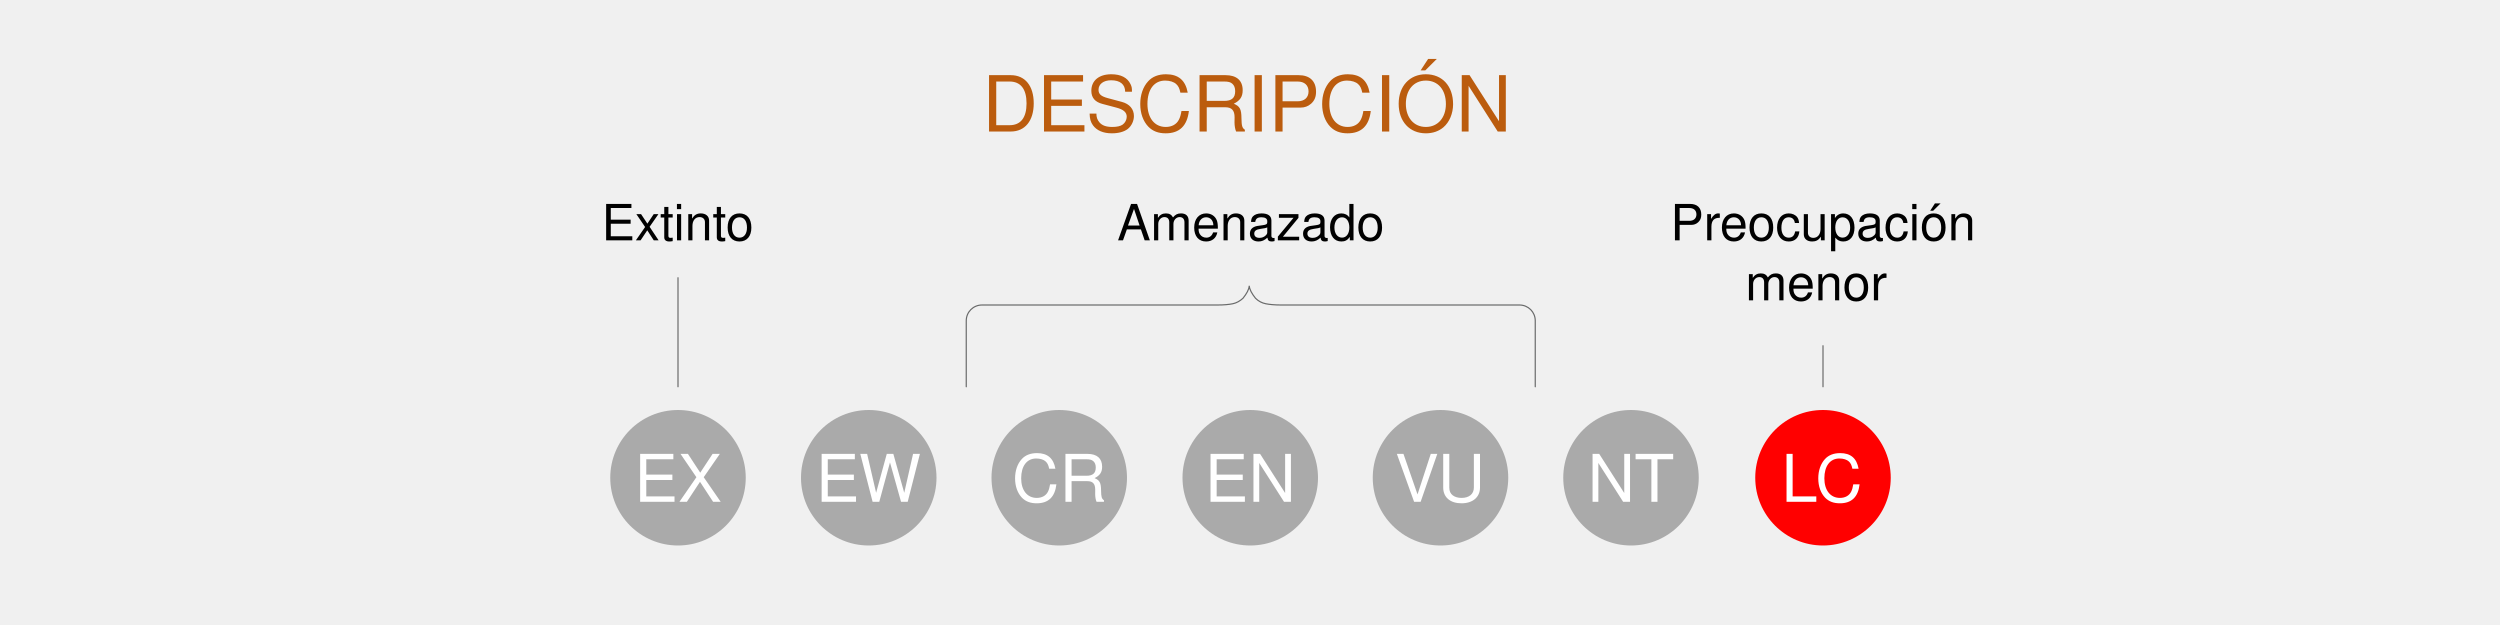
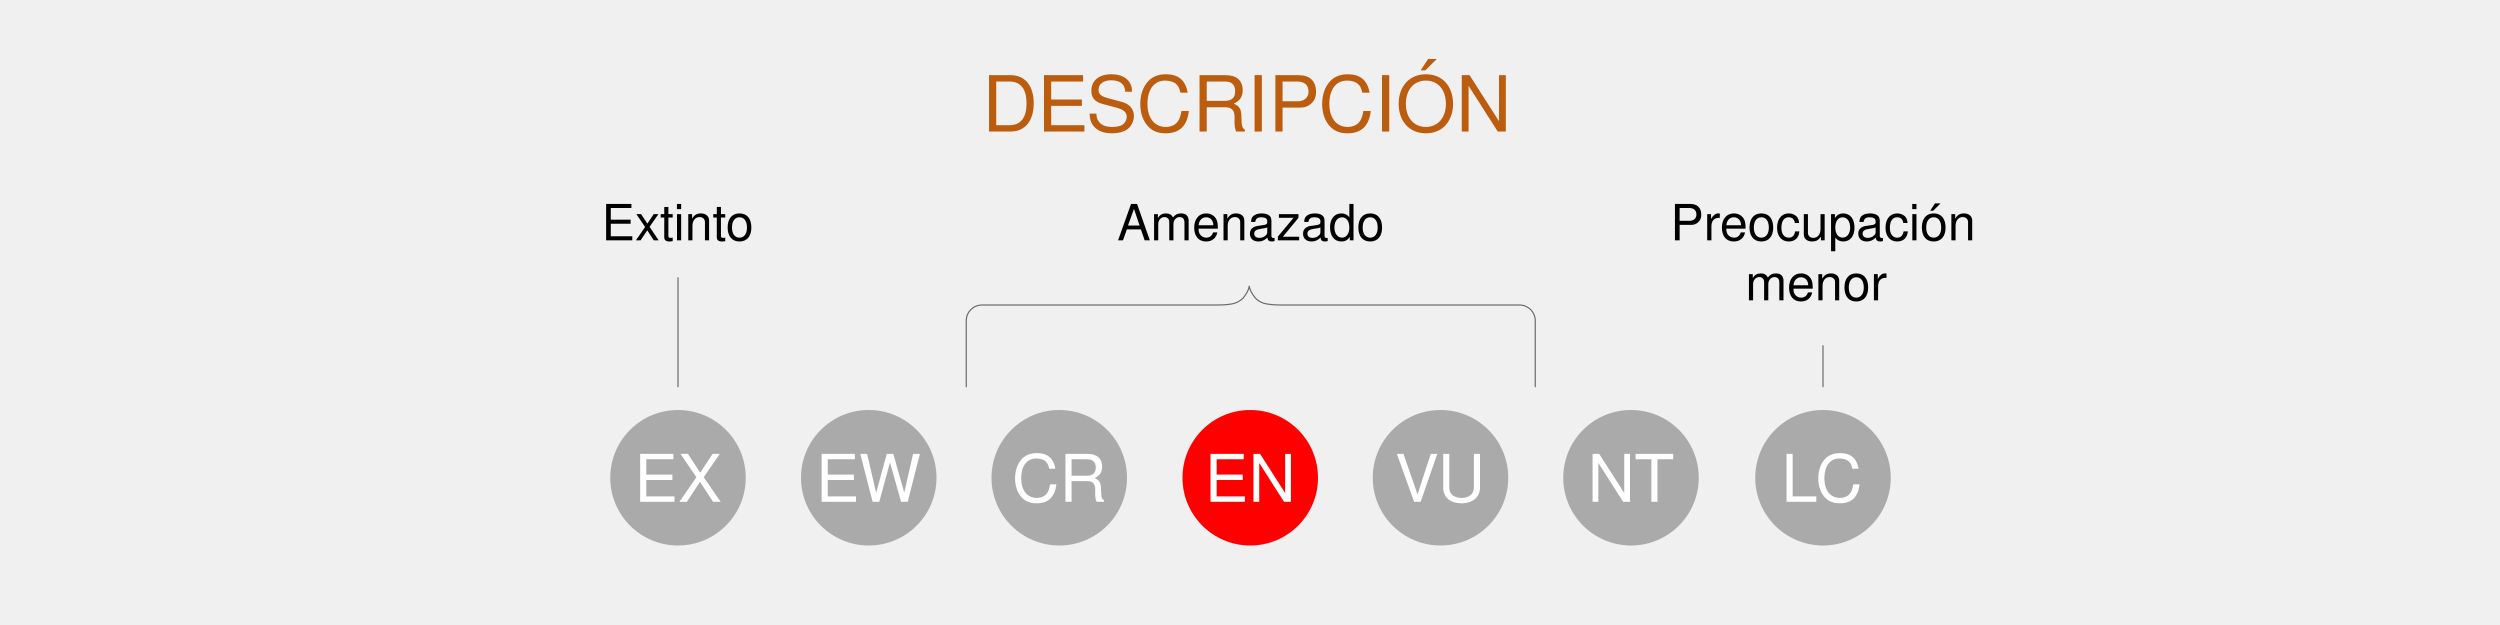
<svg xmlns="http://www.w3.org/2000/svg" version="1.1" id="Capa_1" x="0px" y="0px" viewBox="0 0 1000 250" style="enable-background:new 0 0 1000 250;" xml:space="preserve">
  <style type="text/css">
	.st0{fill:#AAAAAA;}
	.st1{fill:#FFFFFF;}
	.st2{font-family:'Helvetica';}
	.st3{font-size:26.284px;}
	.st4{enable-background:new    ;}
	.st5{font-size:20px;}
	.st6{fill:none;stroke:#686969;stroke-width:0.474;stroke-linecap:round;}
	.st7{fill:#BB5C0E;}
	.st8{font-size:30.922px;}
	.st9{fill:#ff0000;}
</style>
  <g id="lc">
-     <circle class="st9" cx="729.2" cy="191.1" r="27.1" />
+     <circle class="st0" cx="729.2" cy="191.1" r="27.1" />
    <text transform="matrix(1 0 0 1 712.5064 200.7115)" class="st1 st2 st3">LC</text>
  </g>
  <g id="nt">
    <circle class="st0" cx="652.4" cy="191.1" r="27.1" />
    <text transform="matrix(1 0 0 1 635.027 200.7115)" class="st1 st2 st3">NT</text>
  </g>
  <g id="vu">
    <circle class="st0" cx="576.2" cy="191.1" r="27.1" />
    <text transform="matrix(1 0 0 1 557.9618 200.7115)" class="st1 st2 st3">VU</text>
  </g>
  <g id="en">
-     <circle class="st0" cx="500.1" cy="191.1" r="27.1" />
+     <circle class="st9" cx="500.1" cy="191.1" r="27.1" />
    <text transform="matrix(1 0 0 1 481.8506 200.7115)" class="st1 st2 st3">EN</text>
  </g>
  <g id="cr">
    <circle class="st0" cx="423.7" cy="191.1" r="27.1" />
    <text transform="matrix(1 0 0 1 404.764 200.7115)" class="st1 st2 st3">CR</text>
  </g>
  <g id="ew">
    <circle class="st0" cx="347.5" cy="191.1" r="27.1" />
    <text transform="matrix(1 0 0 1 326.2961 200.7115)" class="st1 st2 st3">EW</text>
  </g>
  <g id="ex">
    <circle class="st0" cx="271.2" cy="191.1" r="27.1" />
    <text transform="matrix(1 0 0 1 253.6985 200.7115)" class="st1 st2 st3">EX</text>
  </g>
  <g>
    <text transform="matrix(1 0 0 1 668.1641 96.143)" class="st4">
      <tspan x="0" y="0" class="st2 st5">Preocupación </tspan>
      <tspan x="30" y="24" class="st2 st5">menor </tspan>
    </text>
    <line class="st6" x1="729.2" y1="138.3" x2="729.2" y2="154.7" />
  </g>
  <g>
    <path class="st6" d="M386.5,154.7v-26.4c0-3.5,2.8-6.3,6.3-6.3H487c2.6,0,4.6-0.2,6.1-0.5s2.9-1.1,4.1-2.2c1.5-1.9,2.4-3.5,2.5-5   c0.1,1.5,1,3.1,2.5,5c1.2,1.2,2.6,1.9,4.1,2.2c1.5,0.3,3.6,0.5,6.1,0.5h95.4c3.5,0,6.3,2.8,6.3,6.3v26.4" />
    <text transform="matrix(1 0 0 1 446.8811 96.143)" class="st2 st5">Amenazado</text>
  </g>
  <g>
    <line class="st6" x1="271.2" y1="111.1" x2="271.2" y2="154.7" />
    <text transform="matrix(1 0 0 1 240.6586 96.143)" class="st2 st5">Extinto</text>
  </g>
  <text transform="matrix(1 0 0 1 392.8677 52.61)" class="st7 st2 st8">DESCRIPCIÓN</text>
</svg>
